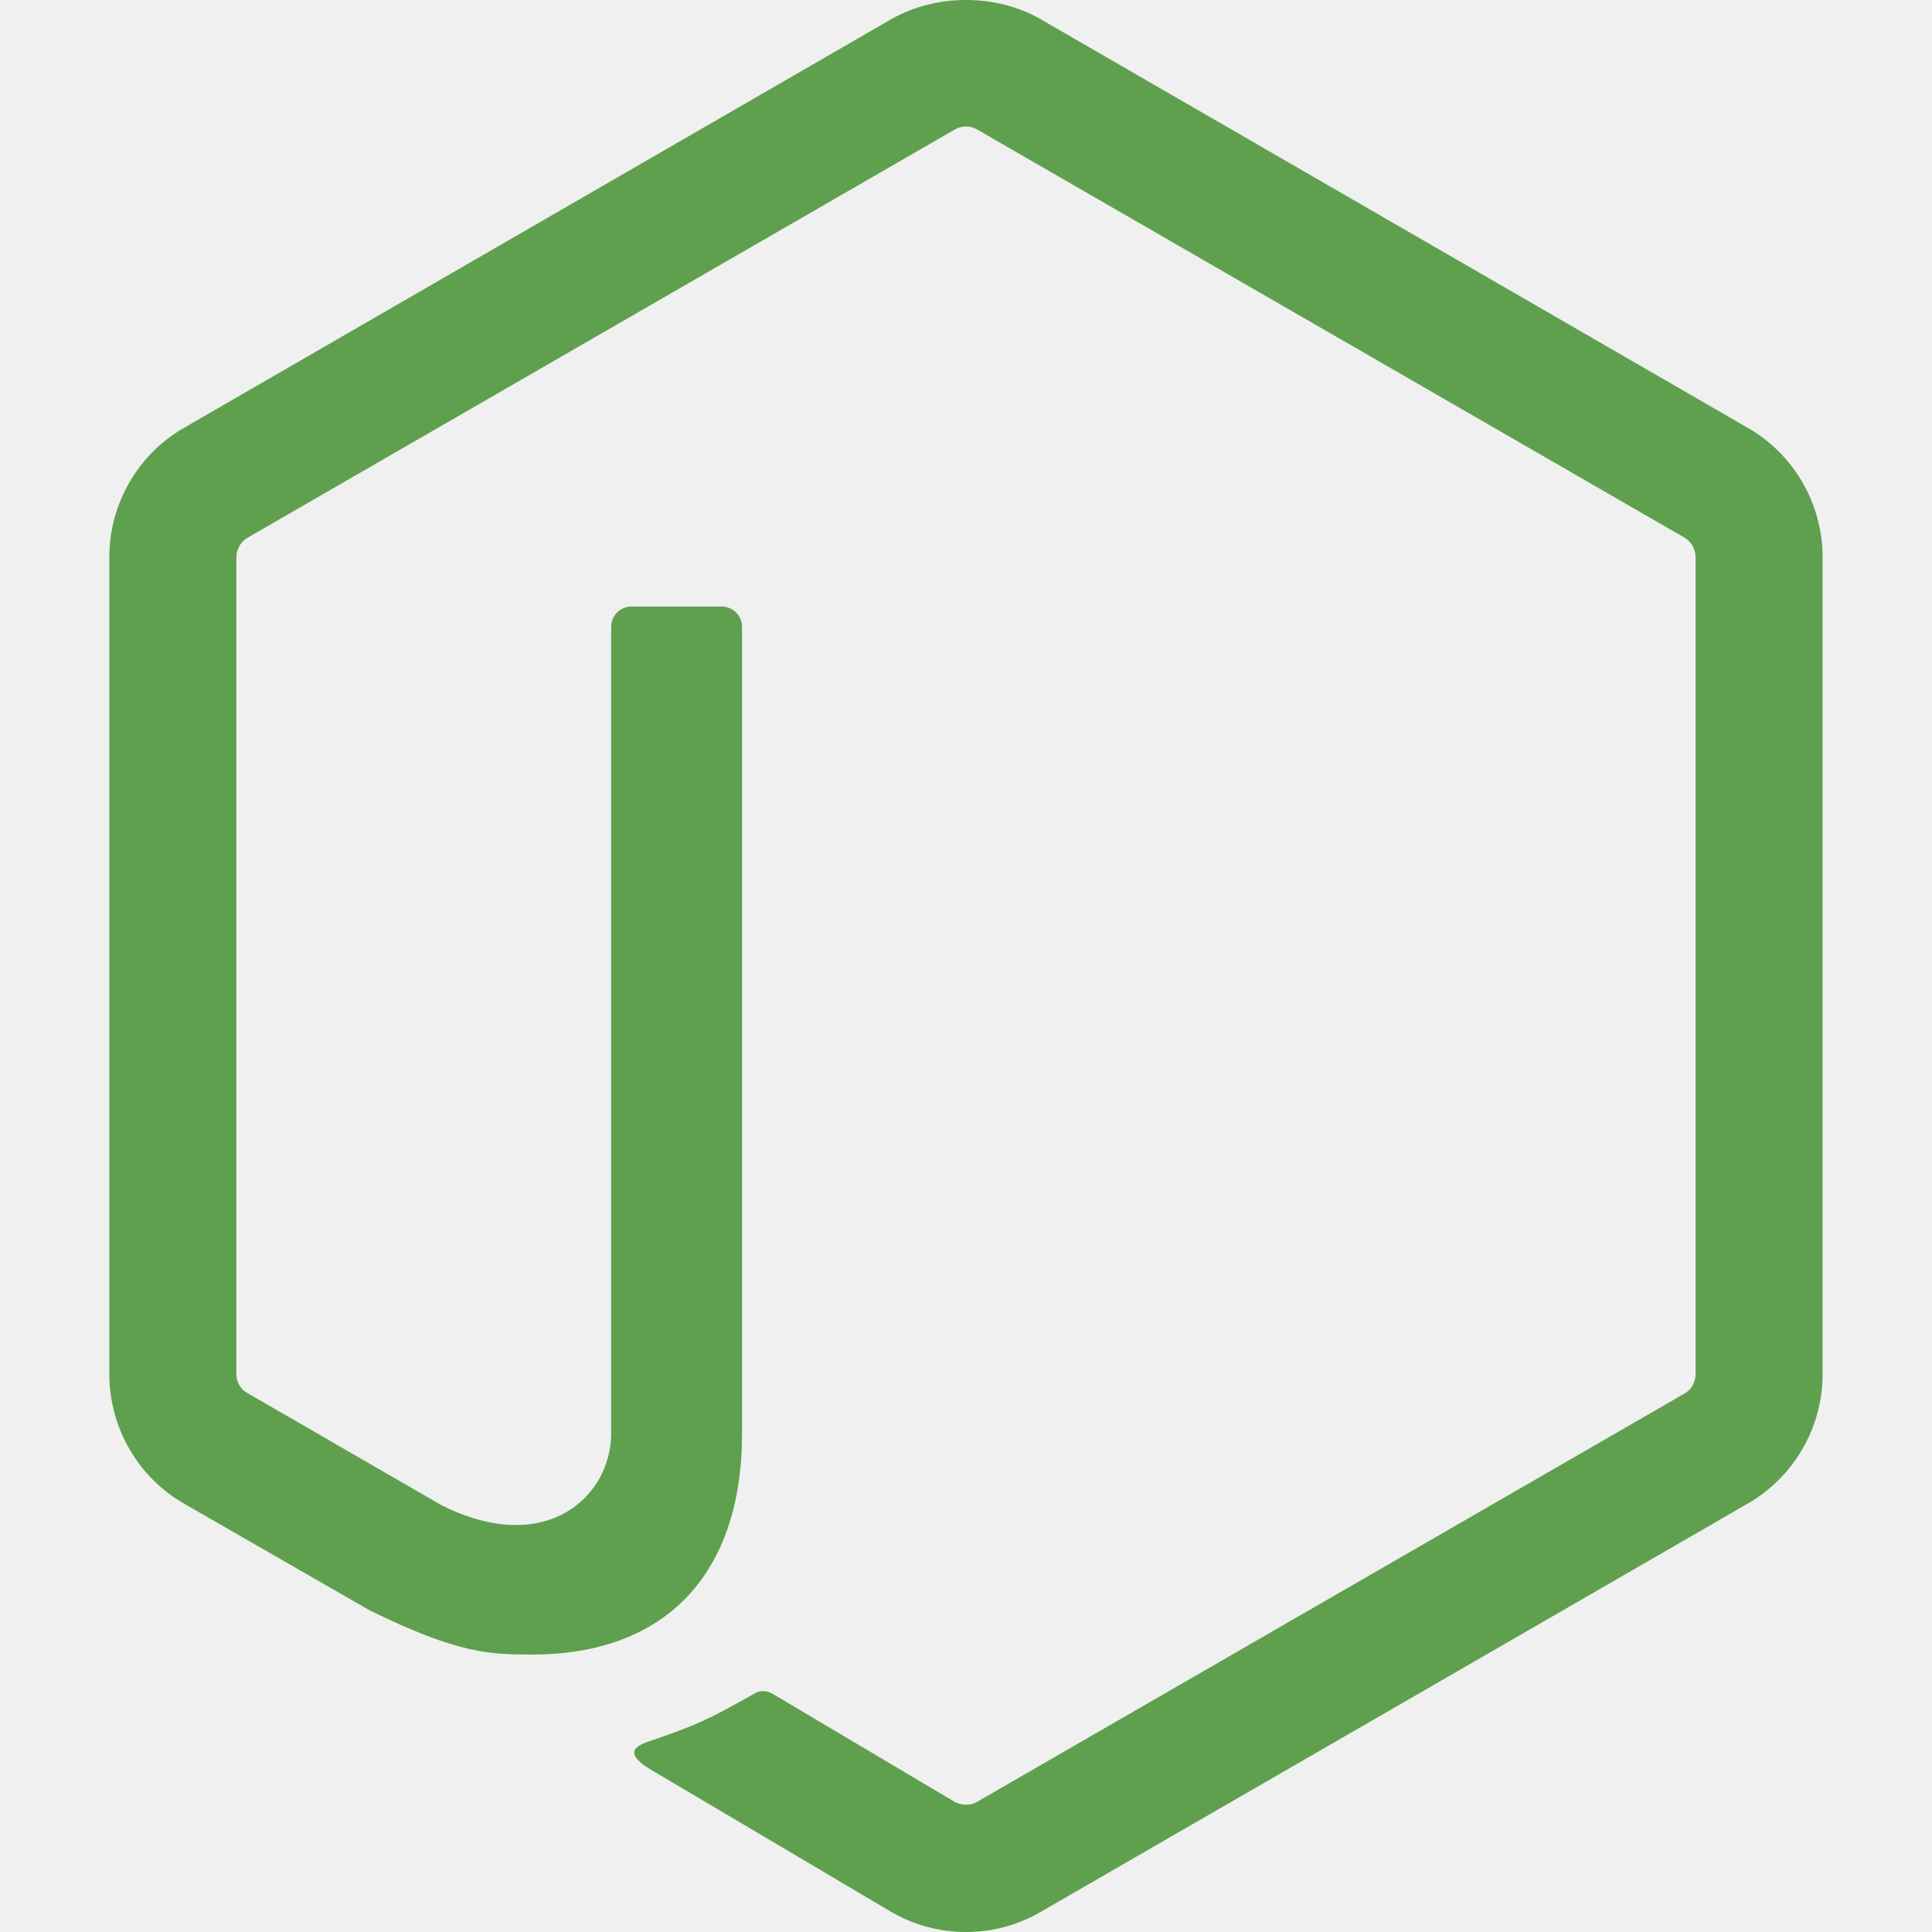
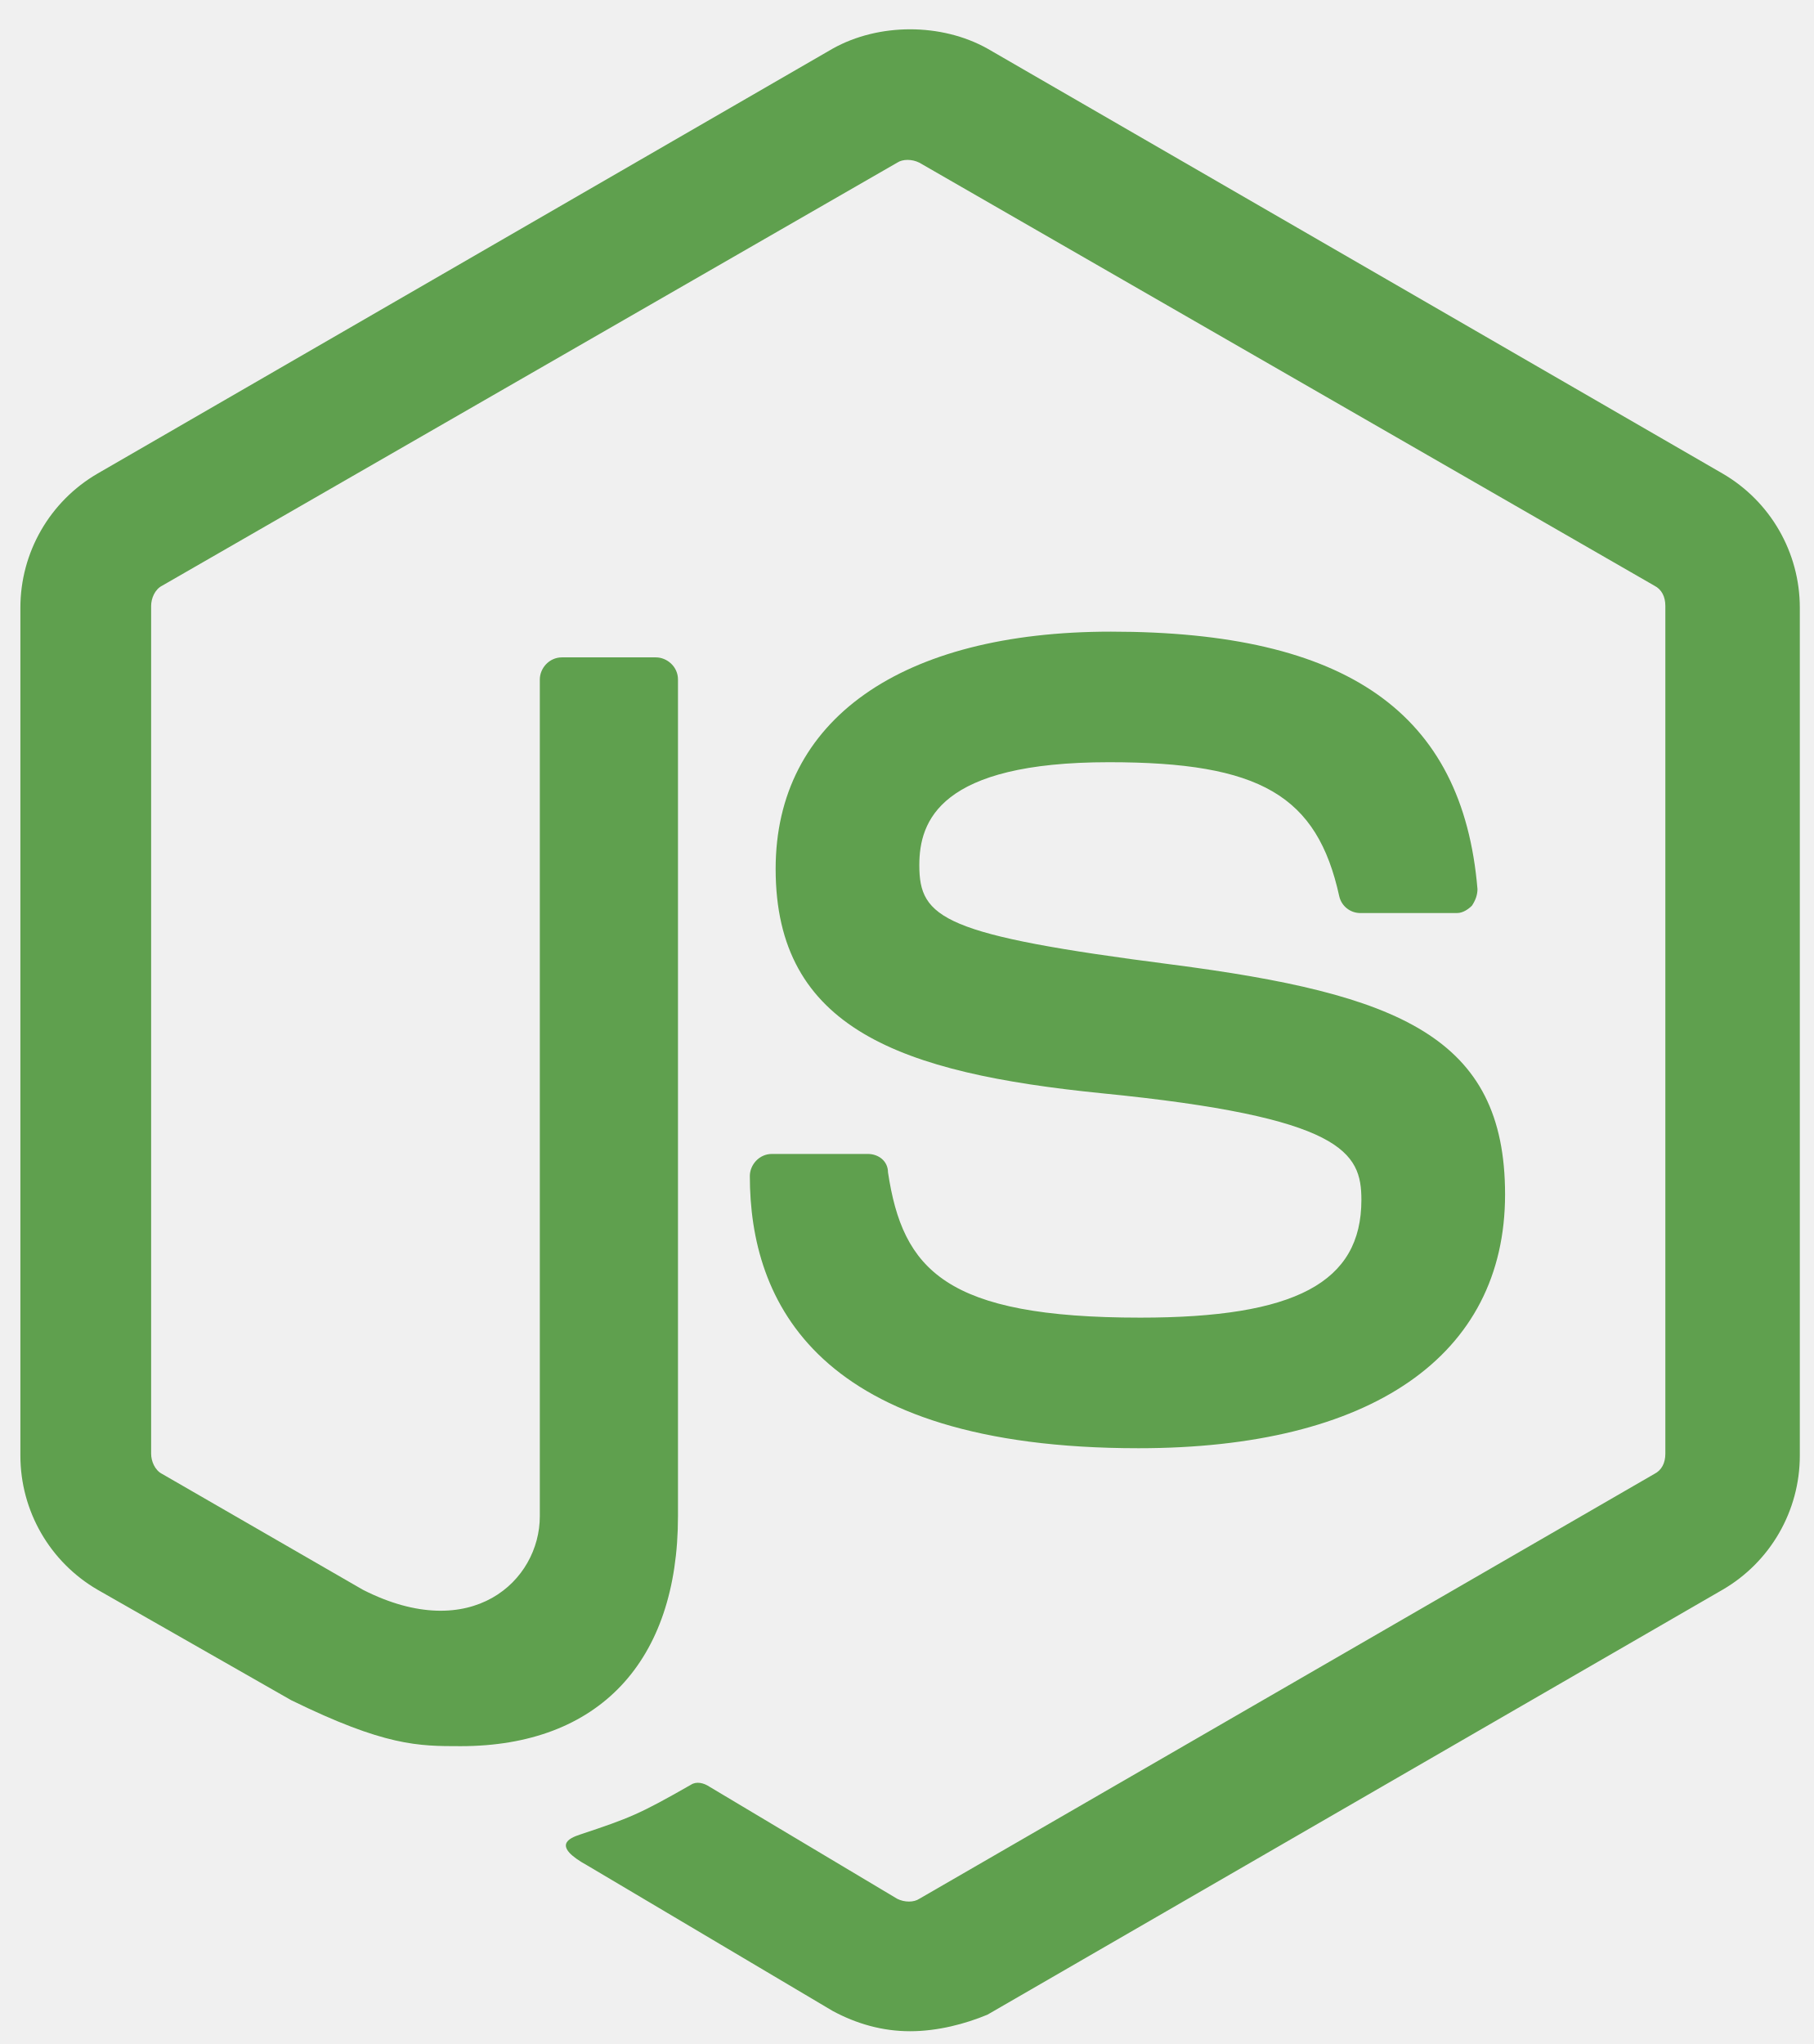
- <svg xmlns="http://www.w3.org/2000/svg" preserveAspectRatio="none" overflow="visible" style="display: block;" width="24" height="24" viewBox="0 0 24 24" fill="none">
-   <g id="logo/nodejs">
-     <path id="Vector" d="M11.998 24C11.677 24 11.357 23.916 11.076 23.753L8.14 22.016C7.702 21.771 7.916 21.684 8.06 21.633C8.645 21.43 8.763 21.383 9.388 21.029C9.453 20.992 9.539 21.006 9.606 21.046L11.862 22.385C11.944 22.43 12.059 22.43 12.134 22.385L20.929 17.309C21.011 17.262 21.063 17.168 21.063 17.071V6.921C21.063 6.822 21.01 6.729 20.926 6.679L12.135 1.607C12.054 1.56 11.946 1.56 11.864 1.607L3.075 6.68C2.99 6.729 2.936 6.825 2.936 6.921V17.071C2.936 17.168 2.99 17.26 3.075 17.306L5.484 18.698C6.791 19.352 7.592 18.582 7.592 17.808V7.787C7.592 7.645 7.706 7.534 7.848 7.534H8.963C9.102 7.534 9.218 7.646 9.218 7.787V17.808C9.218 19.553 8.268 20.553 6.614 20.553C6.106 20.553 5.705 20.553 4.588 20.002L2.28 18.675C1.71 18.346 1.358 17.73 1.358 17.071V6.921C1.358 6.262 1.711 5.646 2.28 5.318L11.075 0.236C11.632 -0.079 12.371 -0.079 12.923 0.236L21.717 5.318C22.287 5.647 22.641 6.262 22.641 6.921V17.071C22.641 17.73 22.287 18.344 21.717 18.675L12.923 23.753C12.643 23.916 12.324 24 11.998 24Z" fill="#5FA04E" />
+ <svg xmlns="http://www.w3.org/2000/svg" width="71" height="80" viewBox="0 0 71 80" fill="none">
+   <g clipPath="url(#clip0_337_7891)" fill="#5FA04E">
+     <path d="M35.625 79.5c-1.081 0-2.09-.288-3.028-.792l-9.59-5.686c-1.442-.792-.721-1.08-.289-1.224 1.947-.648 2.308-.792 4.327-1.944.216-.144.504-.072.72.072l7.356 4.391c.288.144.649.144.865 0l28.77-16.628c.289-.144.433-.431.433-.791V23.714c0-.36-.144-.648-.432-.792L35.986 6.366c-.288-.144-.65-.144-.865 0L6.35 22.922c-.29.144-.434.504-.434.792v33.184c0 .287.145.647.433.791l7.86 4.535c4.254 2.16 6.922-.36 6.922-2.879V26.593c0-.432.36-.864.865-.864h3.678c.432 0 .865.36.865.864v32.752c0 5.687-3.1 8.998-8.509 8.998-1.658 0-2.956 0-6.633-1.8l-7.572-4.319A6.073 6.073 0 0 1 .798 56.97V23.786a6.073 6.073 0 0 1 3.028-5.255l28.77-16.628c1.804-1.008 4.255-1.008 6.058 0l28.77 16.628a6.073 6.073 0 0 1 3.029 5.255V56.97a6.073 6.073 0 0 1-3.029 5.254l-28.77 16.628c-.865.36-1.947.648-3.029.648Z" />
+     <path d="M44.567 56.682c-12.62 0-15.215-5.759-15.215-10.654 0-.432.36-.864.865-.864h3.75c.433 0 .793.288.793.72.577 3.815 2.235 5.687 9.879 5.687 6.057 0 8.652-1.368 8.652-4.607 0-1.871-.72-3.24-10.167-4.175-7.86-.792-12.762-2.52-12.762-8.782 0-5.83 4.903-9.285 13.123-9.285 9.23 0 13.772 3.167 14.35 10.077 0 .216-.073.432-.217.648-.144.144-.36.288-.577.288h-3.822a.844.844 0 0 1-.793-.648c-.865-3.96-3.1-5.255-9.013-5.255-6.634 0-7.427 2.304-7.427 4.031 0 2.088.937 2.736 9.879 3.887 8.869 1.152 13.05 2.808 13.05 8.998 0 6.335-5.263 9.934-14.348 9.934Z" />
  </g>
+   <defs>
+     <clipPath id="clip0_337_7891">
+       <path fill="#fff" d="M0 .5h71v79H0z" />
+     </clipPath>
+   </defs>
</svg>
